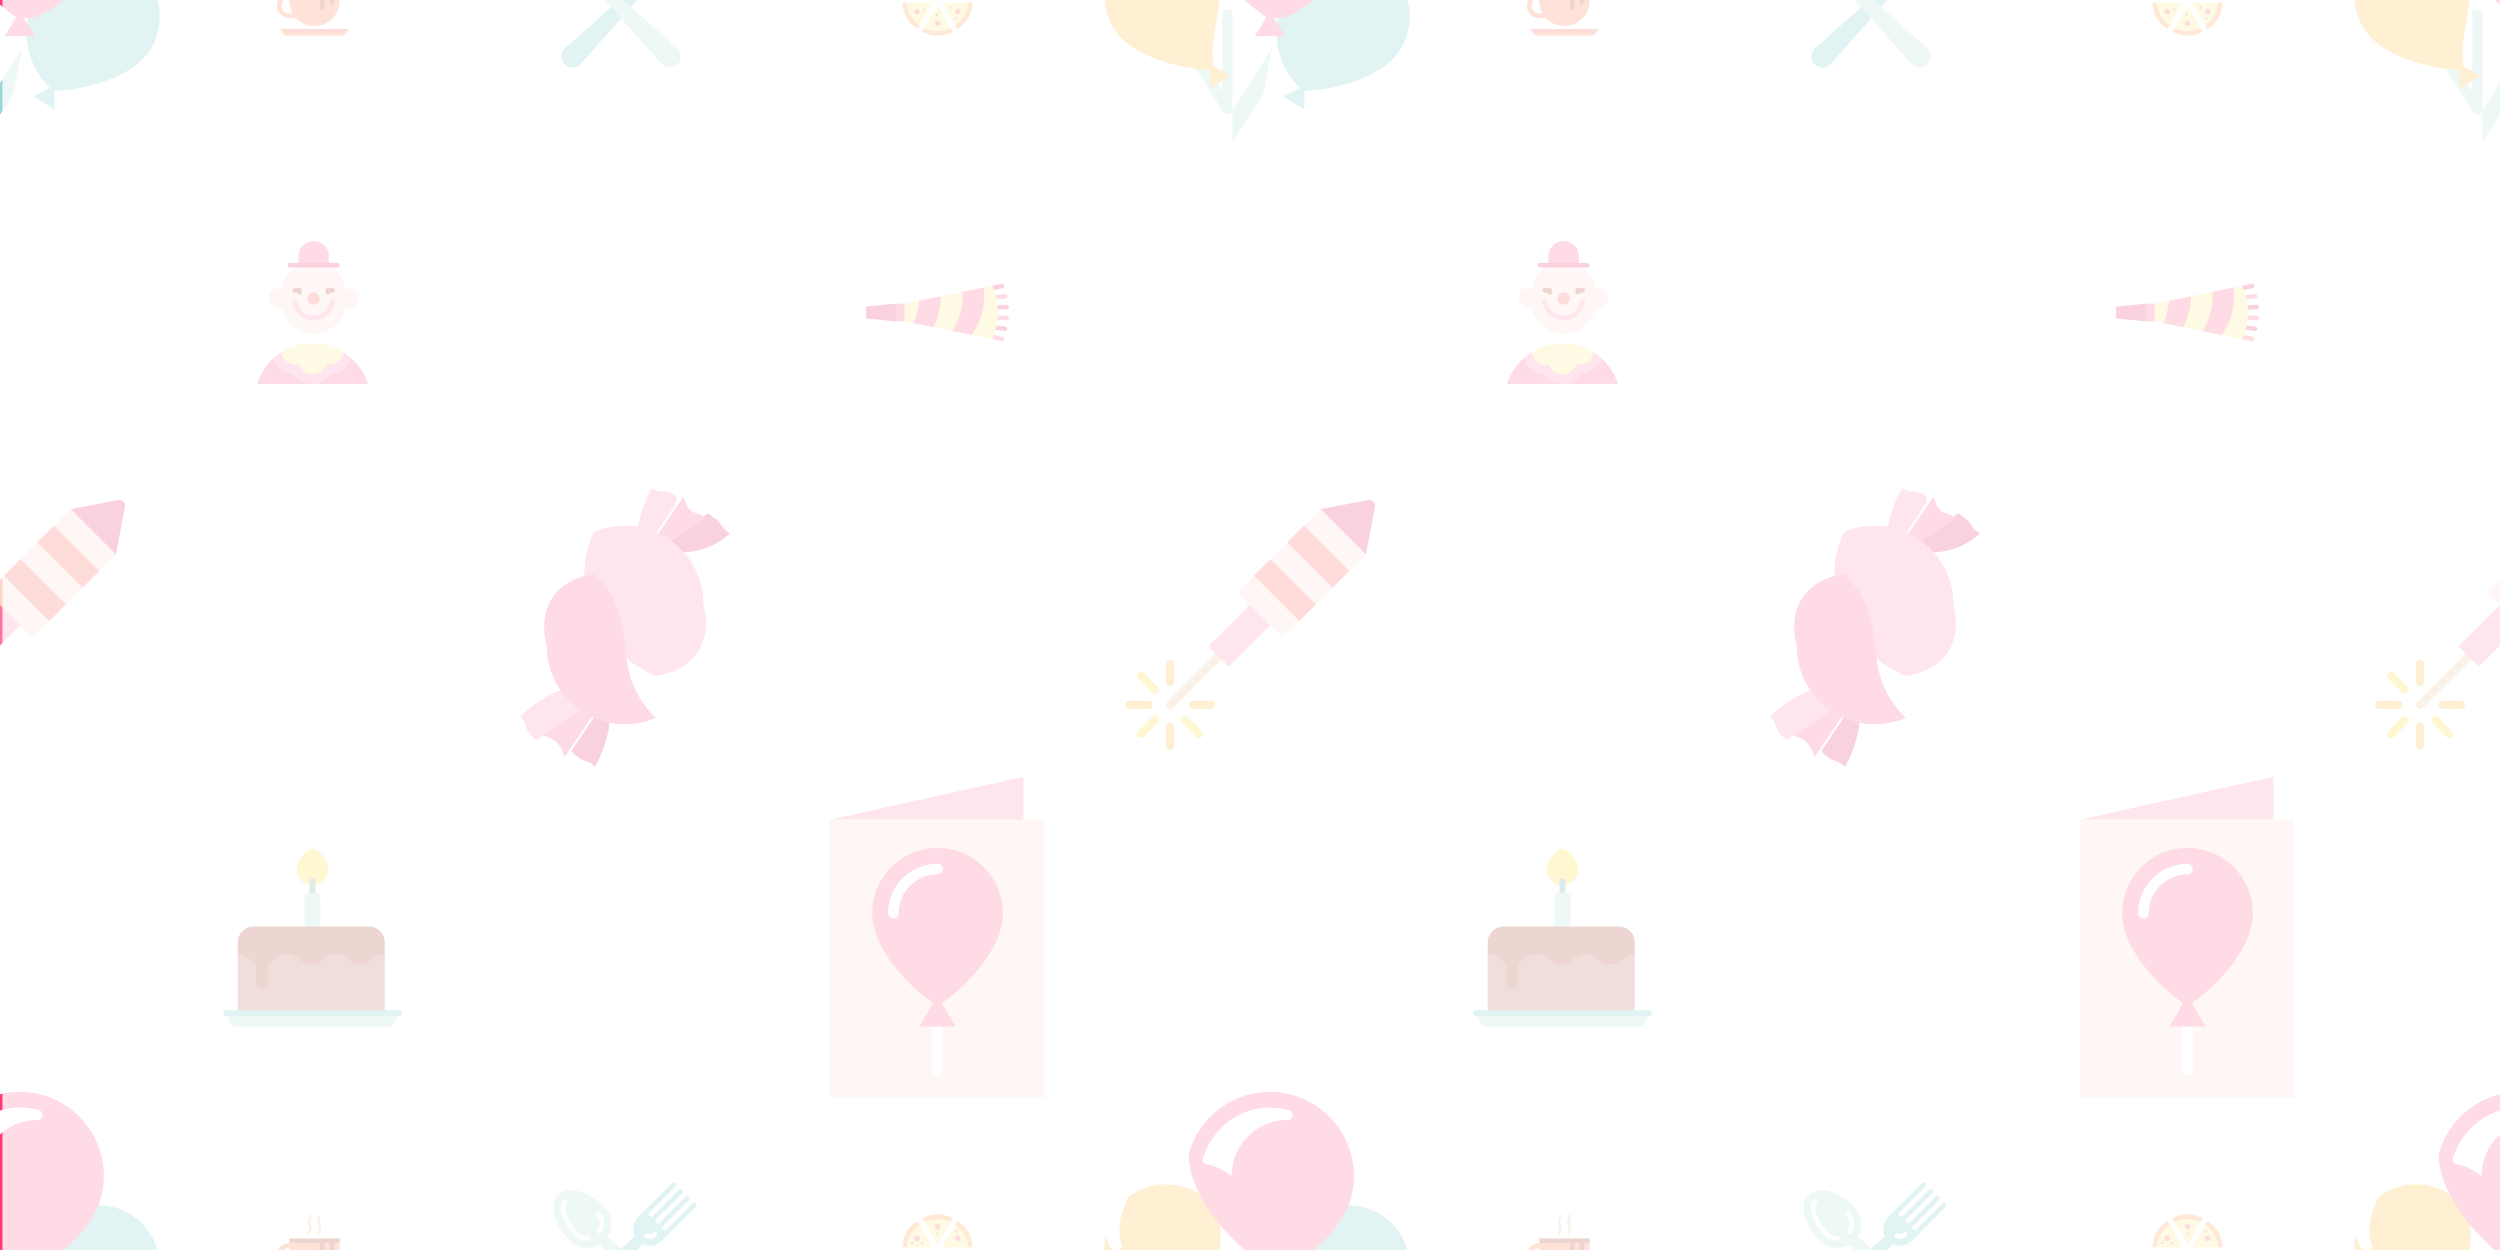
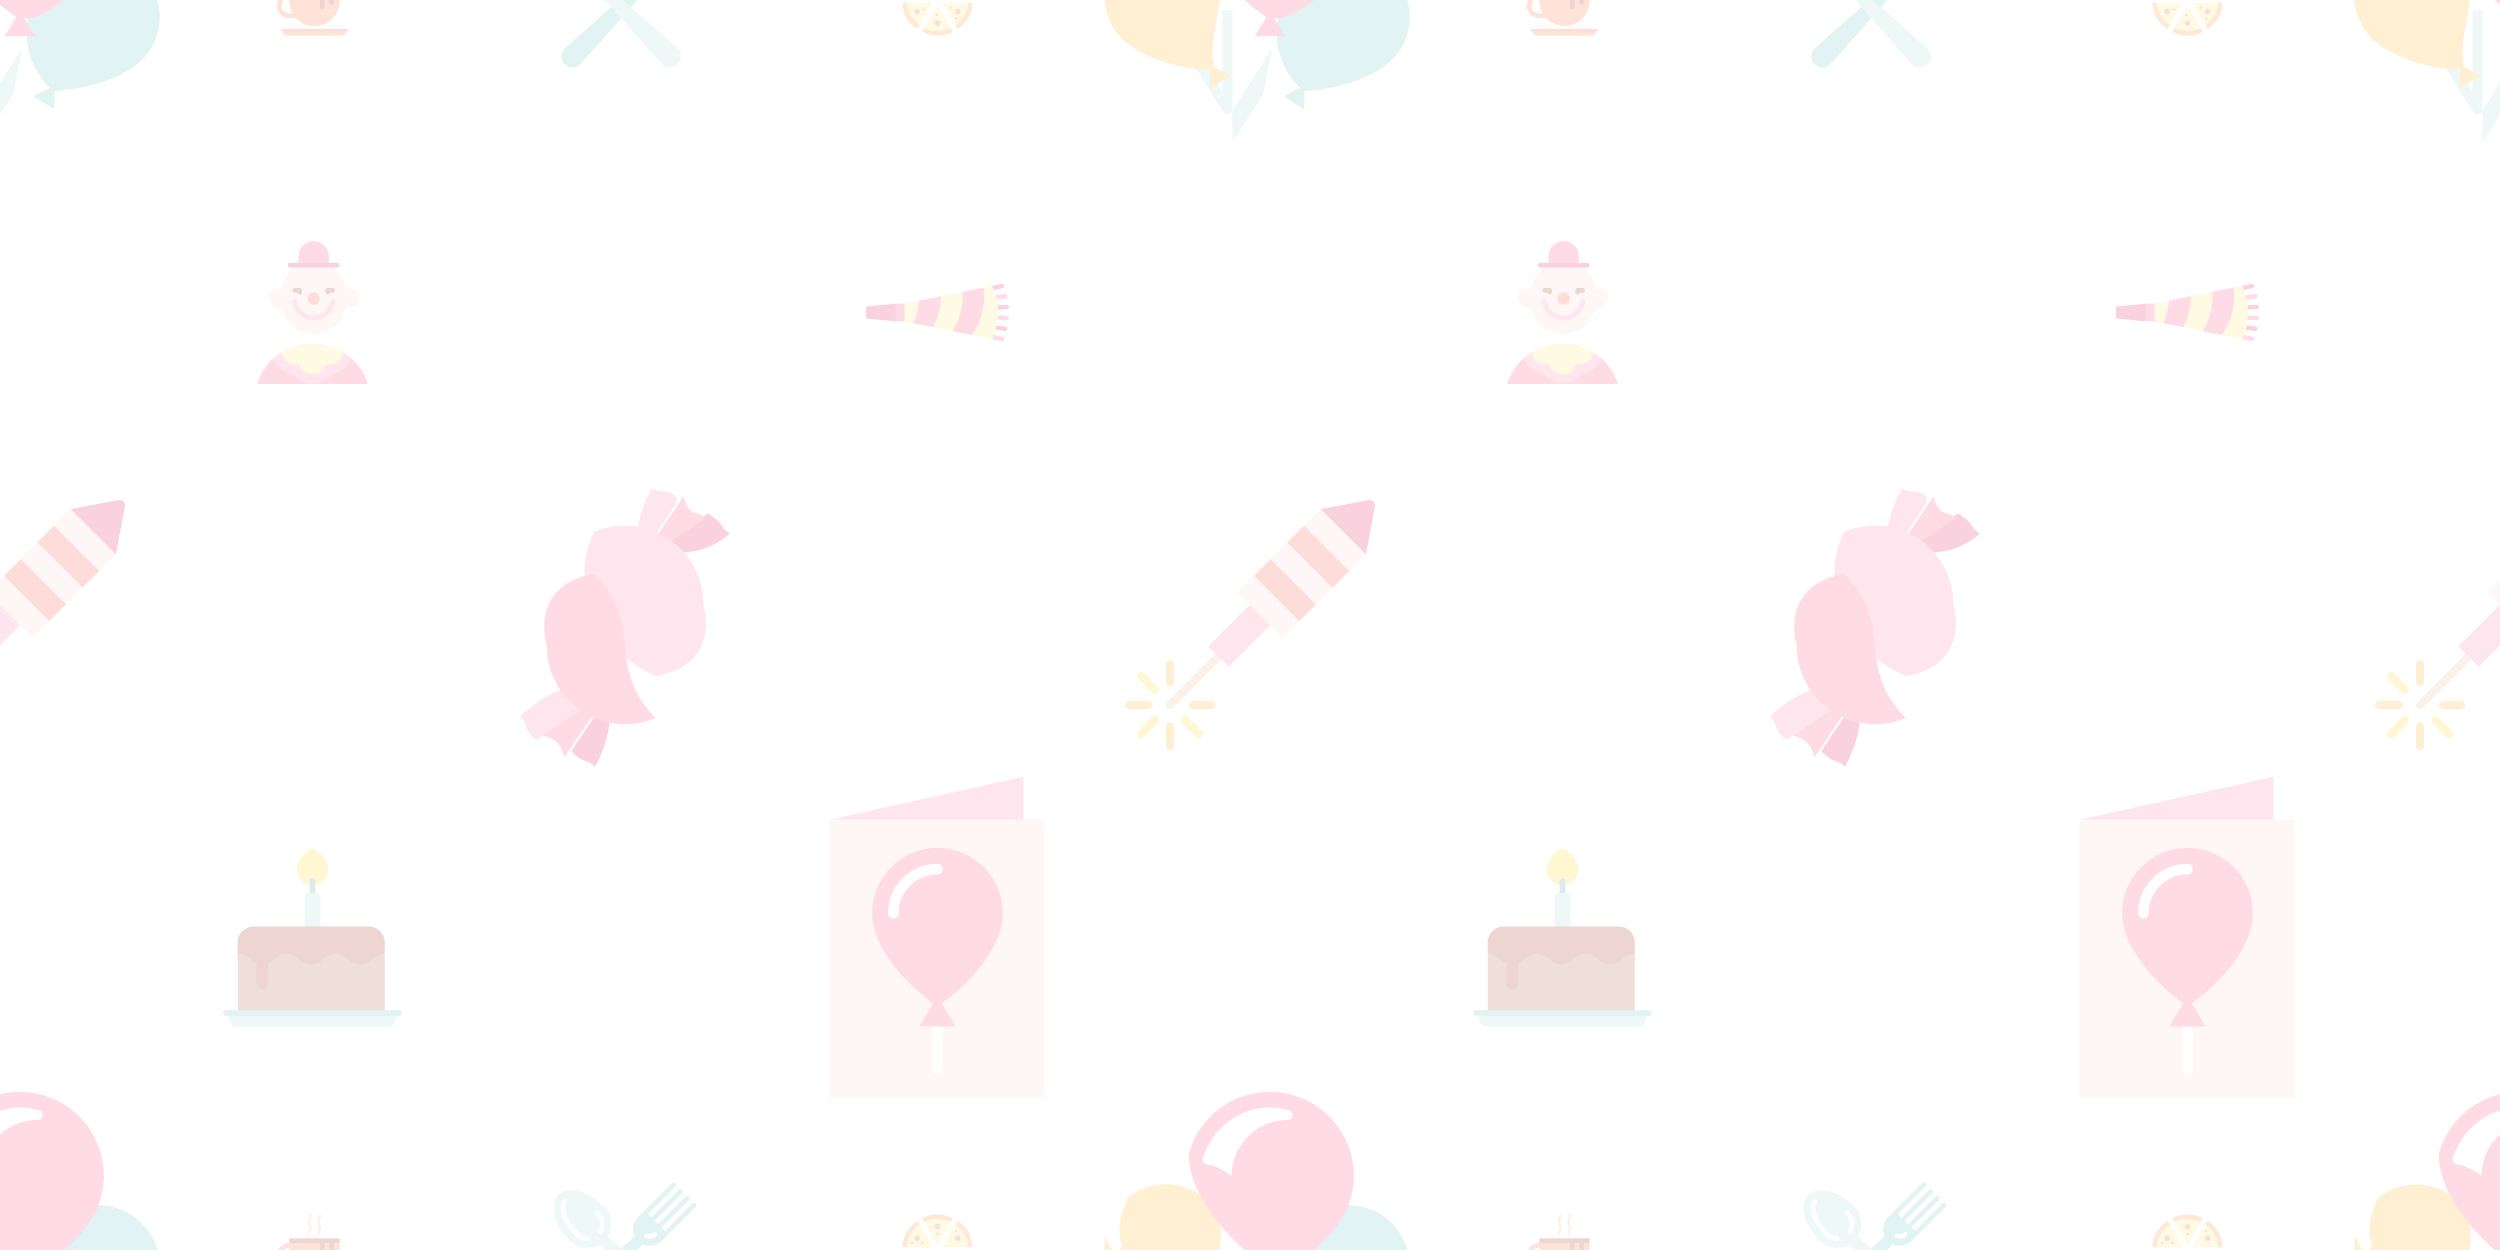
- <svg xmlns="http://www.w3.org/2000/svg" xmlns:ns1="http://pattern.flaticon.com/" xmlns:xlink="http://www.w3.org/1999/xlink" width="700" height="350">
+ <svg xmlns="http://www.w3.org/2000/svg" xmlns:ns1="http://pattern.flaticon.com/" xmlns:xlink="http://www.w3.org/1999/xlink" width="700" height="350" style="">
  <rect id="backgroundrect" width="100%" height="100%" x="0" y="0" fill="none" stroke="none" />
  <defs>
    <g id="L1_530">
      <path d="M3.739,26.257 l-8.643,13.636 V2.861 h-2.819 v22.862 l-8.642,-13.636 l-2.381,1.509 l11.243,17.739 c0.258,0.408 0.708,0.655 1.191,0.655 c0.483,0 0.932,-0.247 1.191,-0.655 l11.243,-17.739 L3.739,26.257 z" fill="#9ad6d4" stroke-width="0" id="svg_1" />
      <path d="M-8.929,-10.363 c-5.086,-8.048 -15.734,-10.449 -23.782,-5.363 c-8.048,5.086 -10.449,15.733 -5.363,23.781 c4.921,7.786 17.849,11.115 26.802,11.518 l0.084,5.196 l5.82,-3.689 l-4.661,-2.293 C-12.149,11.166 -6.095,-1.258 -8.929,-10.363 z" fill="#ffaa0e" stroke-width="0" id="svg_2" />
      <path d="M12.914,-4.51 c5.086,-8.048 15.734,-10.449 23.782,-5.363 c8.048,5.086 10.449,15.734 5.363,23.782 c-4.921,7.786 -17.849,11.115 -26.802,11.518 l-0.084,5.196 l-5.82,-3.689 l4.661,-2.293 C4.938,15.744 5.907,1.958 12.914,-4.51 z" fill="#57bab7" stroke-width="0" id="svg_3" />
      <path d="M-37.839,-0.054 c-0.467,0 -0.924,-0.232 -1.192,-0.655 c-3.84,-6.059 -2.035,-14.112 4.024,-17.952 c0.658,-0.416 1.529,-0.221 1.945,0.436 c0.417,0.658 0.222,1.528 -0.436,1.945 C-34.701,-13.381 -37.805,-7.452 -36.069,-1.9 c0.417,0.658 0.222,1.529 -0.436,1.945 C-37.3,0.014 -37.58,0.015 -37.839,-0.054 z" fill="#ffffff" stroke-width="0" id="svg_4" />
      <path d="M28.273,-14.669 C31.634,-27.213 24.19,-40.106 11.647,-43.467 S-13.79,-39.384 -17.151,-26.84 c0,12.119 12.023,24.907 21.704,31.665 l-3.244,5.306 h8.505 l-3.244,-5.306 C9.576,7.016 25.026,-2.55 28.273,-14.669 z" fill="#ff3776" stroke-width="0" id="svg_5" />
      <path d="M-11.889,-23.922 C-11.889,-23.922 -11.889,-23.922 -11.889,-23.922 c-0.779,0 -1.41,-0.631 -1.41,-1.41 C-10.189,-35.899 0.324,-41.968 10.514,-39.237 c0.778,0 1.41,0.631 1.41,1.41 s-0.631,1.41 -1.41,1.41 c-8.636,0 -15.662,7.025 -15.663,15.661 C-10.31,-24.175 -11.111,-23.713 -11.889,-23.922 z" fill="#ffffff" stroke-width="0" id="svg_6" />
    </g>
    <g id="L1_531">
      <g stroke-width="0" id="svg_7">
        <path d="M81.016,348.047 c-0.939,0 -1.822,0.366 -2.487,1.03 C77.866,349.741 77.5,350.624 77.5,351.564 c0,0.939 0.366,1.822 1.03,2.487 c0.664,0.664 1.547,1.03 2.487,1.03 h1.926 c1.282,1.353 3.096,2.198 5.107,2.198 c3.884,0 7.033,-3.149 7.033,-7.033 V348.047 l-7.033,-0.44 L81.016,348.047 zM81.016,353.762 c-0.587,0 -1.139,-0.229 -1.554,-0.644 c-0.415,-0.415 -0.644,-0.967 -0.644,-1.554 s0.229,-1.139 0.644,-1.554 c0.415,-0.415 0.967,-0.644 1.554,-0.644 v0.879 c0,1.281 0.343,2.482 0.941,3.516 H81.016 z" fill="#fe5d26" stroke-width="0" id="svg_8" />
        <path d="M79.038,358.436 L79.297,359.341 c0.1,0.349 0.478,0.634 0.84,0.634 h15.824 c0.363,0 0.741,-0.285 0.84,-0.634 l0.258,-0.904 H79.038 z" fill="#fe5d26" stroke-width="0" id="svg_9" />
      </g>
      <path d="M97.17,358.766 H78.929 c-0.182,0 -0.33,-0.148 -0.33,-0.33 c0,-0.182 0.148,-0.33 0.33,-0.33 H97.17 c0.182,0 0.33,0.148 0.33,0.33 C97.5,358.618 97.352,358.766 97.17,358.766 z" fill="#f63e31" stroke-width="0" id="svg_10" />
      <g stroke-width="0" id="svg_11">
        <path d="M86.511,345.74 c-0.182,0 -0.33,-0.148 -0.33,-0.33 c-0,-0.502 0.137,-0.764 0.257,-0.995 c0.102,-0.195 0.182,-0.35 0.182,-0.69 c0,-0.34 -0.08,-0.495 -0.182,-0.69 c-0.121,-0.231 -0.257,-0.493 -0.257,-0.995 c-0,-0.502 0.137,-0.764 0.257,-0.995 c0.102,-0.195 0.182,-0.35 0.182,-0.69 c0,-0.182 0.148,-0.33 0.33,-0.33 c0.182,0 0.33,0.148 0.33,0.33 c0,0.502 -0.137,0.764 -0.257,0.995 c-0.102,0.195 -0.182,0.35 -0.182,0.69 s0.08,0.495 0.182,0.69 c0.121,0.231 0.257,0.493 0.257,0.995 c0,0.502 -0.137,0.764 -0.257,0.995 c-0.102,0.195 -0.182,0.349 -0.182,0.69 C86.841,345.592 86.693,345.74 86.511,345.74 z" fill="#e4b780" stroke-width="0" id="svg_12" />
        <path d="M89.148,345.74 c-0.182,0 -0.33,-0.148 -0.33,-0.33 c-0,-0.502 0.137,-0.764 0.257,-0.995 c0.102,-0.195 0.182,-0.35 0.182,-0.69 c0,-0.34 -0.08,-0.495 -0.182,-0.69 c-0.121,-0.231 -0.257,-0.493 -0.257,-0.995 c-0,-0.502 0.137,-0.764 0.257,-0.995 c0.102,-0.195 0.182,-0.35 0.182,-0.69 c0,-0.182 0.148,-0.33 0.33,-0.33 s0.33,0.148 0.33,0.33 c0,0.502 -0.137,0.764 -0.257,0.995 c-0.102,0.195 -0.182,0.35 -0.182,0.69 s0.08,0.495 0.182,0.69 c0.121,0.231 0.257,0.493 0.257,0.995 c0,0.502 -0.137,0.764 -0.257,0.995 c-0.102,0.195 -0.182,0.349 -0.182,0.69 C89.478,345.592 89.33,345.74 89.148,345.74 z" fill="#e4b780" stroke-width="0" id="svg_13" />
      </g>
      <path d="M89.588,352.003 c0,0.364 0.295,0.659 0.659,0.659 s0.659,-0.295 0.659,-0.659 V348.047 h1.319 v2.637 c0,0.364 0.295,0.659 0.659,0.659 s0.659,-0.295 0.659,-0.659 V348.047 h1.538 v-1.319 H81.016 v1.319 h8.571 V352.003 z" fill="#991d06" stroke-width="0" id="svg_14" />
    </g>
    <g id="L1_532">
      <path d="M194.808,336.965 c-0.256,-0.256 -0.672,-0.256 -0.928,0 l-7.688,7.688 l-0.965,-0.965 l7.688,-7.688 c0.256,-0.256 0.256,-0.672 0,-0.928 c-0.256,-0.256 -0.672,-0.256 -0.928,0 l-7.688,7.688 l-0.965,-0.965 l7.688,-7.688 c0.256,-0.256 0.256,-0.672 0,-0.928 c-0.256,-0.256 -0.672,-0.256 -0.928,0 L182.405,340.867 l-0.965,-0.965 l7.688,-7.688 c0.256,-0.256 0.256,-0.672 0,-0.928 c-0.256,-0.256 -0.672,-0.256 -0.928,0 L178.656,340.83 c-1.438,1.438 -1.742,3.581 -0.912,5.317 L158.29,363.414 c-0.065,0.055 -0.129,0.113 -0.191,0.175 c-1.216,1.216 -1.216,3.189 0,4.405 c1.216,1.216 3.189,1.216 4.405,0 c0.062,-0.062 0.12,-0.125 0.175,-0.191 L179.946,348.35 c1.737,0.829 3.879,0.526 5.317,-0.912 L194.808,337.893 C195.064,337.637 195.064,337.222 194.808,336.965 z" fill="#57bab7" stroke-width="0" id="svg_15" />
      <path d="M181.957,346.837 c-0.394,0 -0.792,-0.086 -1.163,-0.263 c-0.327,-0.156 -0.465,-0.548 -0.309,-0.875 c0.156,-0.327 0.548,-0.465 0.875,-0.309 c0.531,0.253 1.167,0.144 1.584,-0.272 c0.256,-0.256 0.672,-0.256 0.928,0 c0.256,0.256 0.256,0.672 -0,0.928 C183.354,346.564 182.66,346.837 181.957,346.837 z" fill="#ffffff" stroke-width="0" id="svg_16" />
      <path d="M169.184,337.893 C164.591,333.3 158.972,331.954 156.336,334.59 S155.047,342.844 159.64,347.438 c2.255,2.255 5.708,2.579 8.309,0.975 l17.211,19.391 c0.055,0.065 0.113,0.129 0.175,0.191 c1.216,1.216 3.189,1.216 4.405,0 c1.216,-1.216 1.216,-3.189 0,-4.405 c-0.062,-0.062 -0.125,-0.12 -0.191,-0.175 L170.159,346.203 C171.763,343.602 171.439,340.149 169.184,337.893 z" fill="#9ad6d4" stroke-width="0" id="svg_17" />
      <path d="M164.41,347.445 c-1.276,0 -2.475,-0.497 -3.377,-1.399 c-1.959,-1.959 -3.325,-4.177 -3.846,-6.247 c-0.425,-1.687 -0.232,-3.043 0.542,-3.817 c0.256,-0.256 0.672,-0.256 0.928,-0 c0.256,0.256 0.256,0.672 0,0.928 c-0.416,0.416 -0.491,1.4 -0.197,2.569 c0.464,1.843 1.707,3.846 3.501,5.639 c0.654,0.654 1.524,1.015 2.45,1.015 c0.363,0 0.656,0.294 0.656,0.656 C165.066,347.151 164.772,347.445 164.41,347.445 zM167.924,345.481 c-0.117,0 -0.236,-0.031 -0.344,-0.098 c-0.308,-0.19 -0.404,-0.594 -0.214,-0.903 c0.846,-1.371 0.639,-3.126 -0.502,-4.268 c-0.256,-0.256 -0.256,-0.672 0,-0.928 c0.256,-0.256 0.672,-0.256 0.928,0 c1.573,1.573 1.857,3.993 0.691,5.884 C168.36,345.371 168.144,345.481 167.924,345.481 z" fill="#ffffff" stroke-width="0" id="svg_18" />
    </g>
    <g id="L1_533">
      <g stroke-width="0" id="svg_19">
        <path d="M258.248,341.139 l0.575,0.995 l7.356,0 l0.574,-0.994 C264.027,339.567 260.792,339.674 258.248,341.139 z" fill="#fe841a" stroke-width="0" id="svg_20" />
        <path d="M256.954,341.888 C254.228,343.461 252.703,346.316 252.7,349.252 l1.151,0 l3.677,-6.369 L256.954,341.888 z" fill="#fe841a" stroke-width="0" id="svg_21" />
        <path d="M253.851,350.747 l-1.149,-0 C252.702,353.894 254.411,356.642 256.952,358.113 l0.575,-0.996 L253.851,350.747 z" fill="#fe841a" stroke-width="0" id="svg_22" />
        <path d="M266.178,357.865 l-7.356,-0 l-0.574,0.994 c2.726,1.574 5.96,1.467 8.504,0.002 L266.178,357.865 z" fill="#fe841a" stroke-width="0" id="svg_23" />
        <path d="M271.149,350.748 l-3.677,6.369 l0.574,0.995 c2.726,-1.573 4.251,-4.428 4.253,-7.364 L271.149,350.748 z" fill="#fe841a" stroke-width="0" id="svg_24" />
        <path d="M268.048,341.887 l-0.575,0.996 l3.677,6.369 l1.149,0 C272.298,346.106 270.589,343.358 268.048,341.887 z" fill="#fe841a" stroke-width="0" id="svg_25" />
      </g>
      <g stroke-width="0" id="svg_26">
        <path d="M266.178,342.135 C265.061,341.612 263.815,341.319 262.5,341.319 c-1.315,0 -2.561,0.293 -3.678,0.816 L262.5,348.505 L266.178,342.135 z" fill="#ffe368" stroke-width="0" id="svg_27" />
        <path d="M257.528,342.883 c-2.051,1.435 -3.452,3.734 -3.677,6.369 l7.354,0 L257.528,342.883 z" fill="#ffe368" stroke-width="0" id="svg_28" />
        <path d="M253.851,350.747 c0.225,2.635 1.626,4.934 3.677,6.369 l3.678,-6.369 L253.851,350.747 z" fill="#ffe368" stroke-width="0" id="svg_29" />
        <path d="M258.822,357.865 c1.117,0.523 2.363,0.816 3.678,0.816 c1.315,0 2.561,-0.293 3.678,-0.816 L262.5,351.495 L258.822,357.865 z" fill="#ffe368" stroke-width="0" id="svg_30" />
        <path d="M271.149,350.748 l-7.354,-0 l3.677,6.369 C269.522,355.682 270.924,353.383 271.149,350.748 z" fill="#ffe368" stroke-width="0" id="svg_31" />
        <path d="M271.149,349.253 c-0.225,-2.635 -1.626,-4.934 -3.677,-6.369 l-3.678,6.369 L271.149,349.253 z" fill="#ffe368" stroke-width="0" id="svg_32" />
      </g>
      <g stroke-width="0" id="svg_33">
        <circle cx="256" cy="140" r="8" fill="#ad4a38" transform="matrix(0.0390625,0,0,0.0390625,252.5,340) " stroke-width="0" id="svg_34" />
        <circle cx="73" cy="206" r="8" fill="#ad4a38" transform="matrix(0.0390625,0,0,0.0390625,252.5,340) " stroke-width="0" id="svg_35" />
        <circle cx="147" cy="205" r="8" fill="#ad4a38" transform="matrix(0.0390625,0,0,0.0390625,252.5,340) " stroke-width="0" id="svg_36" />
        <circle cx="160" cy="324" r="8" fill="#ad4a38" transform="matrix(0.0390625,0,0,0.0390625,252.5,340) " stroke-width="0" id="svg_37" />
        <circle cx="250" cy="363" r="8" fill="#ad4a38" transform="matrix(0.0390625,0,0,0.0390625,252.5,340) " stroke-width="0" id="svg_38" />
        <circle cx="350" cy="311" r="8" fill="#ad4a38" transform="matrix(0.0390625,0,0,0.0390625,252.5,340) " stroke-width="0" id="svg_39" />
        <circle cx="390" cy="388" r="8" fill="#ad4a38" transform="matrix(0.0390625,0,0,0.0390625,252.5,340) " stroke-width="0" id="svg_40" />
        <circle cx="390" cy="122" r="8" fill="#ad4a38" transform="matrix(0.0390625,0,0,0.0390625,252.5,340) " stroke-width="0" id="svg_41" />
      </g>
      <g stroke-width="0" id="svg_42">
        <circle cx="256" cy="88" r="20" fill="#f63e31" transform="matrix(0.0390625,0,0,0.0390625,252.5,340) " stroke-width="0" id="svg_43" />
        <circle cx="110" cy="172" r="20" fill="#f63e31" transform="matrix(0.0390625,0,0,0.0390625,252.5,340) " stroke-width="0" id="svg_44" />
        <circle cx="110" cy="339" r="20" fill="#f63e31" transform="matrix(0.0390625,0,0,0.0390625,252.5,340) " stroke-width="0" id="svg_45" />
        <circle cx="256" cy="423" r="20" fill="#f63e31" transform="matrix(0.0390625,0,0,0.0390625,252.5,340) " stroke-width="0" id="svg_46" />
        <circle cx="401" cy="339" r="20" fill="#f63e31" transform="matrix(0.0390625,0,0,0.0390625,252.5,340) " stroke-width="0" id="svg_47" />
        <circle cx="401" cy="172" r="20" fill="#f63e31" transform="matrix(0.0390625,0,0,0.0390625,252.5,340) " stroke-width="0" id="svg_48" />
      </g>
    </g>
    <g id="L1_534">
      <path d="M99.869,81.561 c-0.732,-0.804 -1.953,-0.94 -3.036,-0.433 c-0.378,-2.984 -2.205,-5.516 -4.753,-6.871 H83.564 c-2.548,1.355 -4.375,3.887 -4.753,6.871 c-1.083,-0.507 -2.305,-0.37 -3.036,0.433 c-0.937,1.03 -0.708,2.765 0.512,3.875 c0.762,0.694 1.792,0.953 2.64,0.818 c0.854,4.13 4.512,7.235 8.895,7.235 s8.042,-3.105 8.895,-7.236 c0.849,0.135 1.878,-0.124 2.64,-0.818 C100.577,84.326 100.806,82.591 99.869,81.561 z" fill="#ffd3c7" stroke-width="0" id="svg_49" />
      <g stroke-width="0" id="svg_50">
        <path d="M83.89,82.463 c-0.318,0 -0.583,-0.225 -0.645,-0.524 h-0.735 c-0.364,0 -0.659,-0.295 -0.659,-0.659 s0.295,-0.659 0.659,-0.659 h1.381 c0.364,0 0.659,0.295 0.659,0.659 v0.524 C84.549,82.168 84.254,82.463 83.89,82.463 z" fill="#991d06" stroke-width="0" id="svg_51" />
        <path d="M91.754,82.463 c-0.364,0 -0.659,-0.295 -0.659,-0.659 v-0.524 c0,-0.364 0.295,-0.659 0.659,-0.659 h1.381 c0.364,0 0.659,0.295 0.659,0.659 s-0.295,0.659 -0.659,0.659 h-0.735 C92.337,82.238 92.072,82.463 91.754,82.463 z" fill="#991d06" stroke-width="0" id="svg_52" />
      </g>
      <path d="M87.822,89.692 c-2.991,0 -5.556,-2.233 -5.966,-5.194 c-0.05,-0.361 0.202,-0.694 0.563,-0.743 c0.359,-0.049 0.694,0.202 0.743,0.563 c0.32,2.312 2.323,4.056 4.66,4.056 s4.34,-1.744 4.66,-4.056 c0.05,-0.361 0.384,-0.612 0.743,-0.563 c0.361,0.05 0.613,0.383 0.563,0.743 C93.378,87.459 90.814,89.692 87.822,89.692 z" fill="#ff709d" stroke-width="0" id="svg_53" />
      <circle cx="260" cy="206" r="22" fill="#f63e31" transform="matrix(0.078125,0,0,0.078125,67.5,67.5) " stroke-width="0" id="svg_54" />
      <g stroke-width="0" id="svg_55">
        <path d="M87.822,67.5 c-2.352,0 -4.258,1.907 -4.258,4.258 v2.499 h8.517 V71.758 C92.08,69.407 90.174,67.5 87.822,67.5 z" fill="#ff3776" stroke-width="0" id="svg_56" />
        <path d="M98.439,100.356 H76.561 c-2.103,1.912 -3.703,4.367 -4.578,7.144 h31.033 C102.142,104.723 100.542,102.268 98.439,100.356 z" fill="#ff3776" stroke-width="0" id="svg_57" />
      </g>
      <path d="M96.164,98.625 H78.836 c-0.809,0.51 -1.57,1.09 -2.275,1.73 c0.133,0.365 0.298,0.72 0.495,1.061 c1.087,1.883 2.981,3.076 5.057,3.3 c1.232,1.686 3.212,2.73 5.386,2.73 c2.175,0 4.155,-1.044 5.386,-2.73 c2.076,-0.224 3.97,-1.417 5.057,-3.3 c0.197,-0.341 0.362,-0.696 0.495,-1.061 C97.734,99.715 96.973,99.136 96.164,98.625 z" fill="#ff709d" stroke-width="0" id="svg_58" />
      <path d="M83.665,102.03 c0.529,1.613 2.045,2.779 3.835,2.779 c1.79,0 3.307,-1.166 3.835,-2.779 c1.661,0.349 3.429,-0.382 4.324,-1.932 c0.27,-0.468 0.436,-0.968 0.505,-1.473 c-2.509,-1.582 -5.48,-2.497 -8.664,-2.497 s-6.156,0.915 -8.664,2.497 c0.069,0.505 0.234,1.005 0.505,1.473 C80.235,101.649 82.003,102.379 83.665,102.03 z" fill="#ffe368" stroke-width="0" id="svg_59" />
      <path d="M94.422,74.916 H81.222 c-0.364,0 -0.659,-0.295 -0.659,-0.659 s0.295,-0.659 0.659,-0.659 H94.422 c0.364,0 0.659,0.295 0.659,0.659 S94.786,74.916 94.422,74.916 z" fill="#e60048" stroke-width="0" id="svg_60" />
    </g>
    <g id="L1_535">
      <path d="M280.693,94.293 l-3.246,-0.66 l-0.248,1.22 l3.246,0.66 c0.042,0.009 0.084,0.013 0.125,0.013 c0.29,0 0.549,-0.203 0.61,-0.499 C281.248,94.69 281.03,94.361 280.693,94.293 z" fill="#ff3776" stroke-width="0" id="svg_61" />
      <path d="M281.506,91.429 l-3.294,-0.402 l-0.151,1.236 l3.294,0.402 c0.026,0.003 0.051,0.005 0.076,0.005 c0.31,0 0.579,-0.232 0.617,-0.547 C282.09,91.781 281.847,91.471 281.506,91.429 z" fill="#e60048" stroke-width="0" id="svg_62" />
      <path d="M281.903,88.412 l-3.32,-0.135 l-0.051,1.244 l3.32,0.135 c0.009,0 0.017,0 0.026,0 c0.332,0 0.608,-0.262 0.622,-0.597 C282.513,88.716 282.246,88.426 281.903,88.412 z" fill="#ff3776" stroke-width="0" id="svg_63" />
      <path d="M278.533,85.479 l0.025,1.245 c0.009,0 0.017,-0 0.026,-0 l3.319,-0.135 c0.344,-0.014 0.611,-0.304 0.597,-0.647 c-0.014,-0.344 -0.303,-0.611 -0.647,-0.597 L278.533,85.479 z" fill="#e60048" stroke-width="0" id="svg_64" />
      <path d="M278.211,83.973 l3.294,-0.402 c0.341,-0.042 0.584,-0.352 0.543,-0.693 c-0.042,-0.341 -0.352,-0.585 -0.693,-0.543 l-3.294,0.402 L278.211,83.973 z" fill="#ff3776" stroke-width="0" id="svg_65" />
      <path d="M280.693,80.707 c0.337,-0.069 0.555,-0.397 0.486,-0.734 c-0.069,-0.337 -0.397,-0.554 -0.734,-0.486 l-3.246,0.66 l0.248,1.22 L280.693,80.707 z" fill="#e60048" stroke-width="0" id="svg_66" />
      <path d="M277.846,80.029 h-0.064 l-2.356,0.479 l-3.421,13.289 l5.777,1.175 l0.064,-0 C279.973,90.231 279.973,84.769 277.846,80.029 z" fill="#ffe368" stroke-width="0" id="svg_67" />
      <path d="M242.5,85.84 L242.5,89.16 L250.802,89.989 L251.632,87.5 L250.802,85.011 z" fill="#e60048" stroke-width="0" id="svg_68" />
      <g stroke-width="0" id="svg_69">
        <path d="M250.819,85.01 L250.802,85.011 L250.802,89.989 L250.819,89.991 L253.292,89.991 L254.122,87.5 L253.292,85.01 z" fill="#ff3776" stroke-width="0" id="svg_70" />
        <path d="M275.426,80.508 l-5.945,1.209 l-2.799,10.997 l5.323,1.083 C274.821,89.992 276.056,85.207 275.426,80.508 z" fill="#ff3776" stroke-width="0" id="svg_71" />
      </g>
      <path d="M269.481,81.717 l-6.026,1.226 l-2.194,8.669 l5.42,1.103 C268.752,89.446 269.738,85.583 269.481,81.717 z" fill="#ffe368" stroke-width="0" id="svg_72" />
      <path d="M257.302,84.194 l-1.591,6.289 l5.55,1.129 c1.434,-2.659 2.19,-5.644 2.194,-8.669 L257.302,84.194 z" fill="#ff3776" stroke-width="0" id="svg_73" />
      <path d="M253.292,85.01 v4.981 l2.419,0.492 c0.899,-1.983 1.439,-4.115 1.591,-6.289 L253.292,85.01 z" fill="#ffe368" stroke-width="0" id="svg_74" />
    </g>
    <g id="L1_536">
      <path d="M326.803,198.197 c-0.443,-0.443 -0.443,-1.162 0,-1.605 l14.546,-14.546 c0.443,-0.443 1.162,-0.443 1.605,0 c0.443,0.443 0.443,1.162 0,1.605 L328.409,198.197 C327.965,198.64 327.246,198.64 326.803,198.197 z" fill="#e4b780" stroke-width="0" id="svg_75" />
      <rect x="171" y="245" width="131" height="59" transform="matrix(-0.09667364,0.09667364,-0.09667364,-0.09667364,396.9561,181.132) " fill="#ff709d" stroke-width="0" id="svg_76" />
      <path d="M346.427,165.888 L359.112,178.573 L363.783,173.902 L359.581,165.419 L351.098,161.217 z" fill="#ffd3c7" stroke-width="0" id="svg_77" />
      <path d="M351.098,161.217 L363.783,173.902 L368.454,169.232 L364.252,160.748 L355.768,156.546 z" fill="#f63e31" stroke-width="0" id="svg_78" />
      <path d="M360.439,151.876 L355.768,156.546 L368.454,169.232 L373.124,164.561 L368.922,156.078 z" fill="#ffd3c7" stroke-width="0" id="svg_79" />
      <path d="M377.795,159.89 L373.593,151.407 L365.11,147.205 L360.439,151.876 L373.124,164.561 z" fill="#f63e31" stroke-width="0" id="svg_80" />
      <path d="M382.466,155.219 L378.468,146.532 L369.781,142.534 L365.11,147.205 L377.795,159.89 z" fill="#ffd3c7" stroke-width="0" id="svg_81" />
      <path d="M318.692,206.308 c-0.443,-0.443 -0.443,-1.162 0,-1.605 l3.857,-3.857 c0.443,-0.443 1.162,-0.443 1.605,0 c0.443,0.443 0.443,1.162 0,1.605 l-3.857,3.857 C319.854,206.751 319.135,206.751 318.692,206.308 z" fill="#ffd102" stroke-width="0" id="svg_82" />
      <path d="M326.803,209.667 c-0.205,-0.205 -0.332,-0.489 -0.332,-0.803 v-5.455 c0,-0.627 0.508,-1.135 1.135,-1.135 c0.627,0 1.135,0.508 1.135,1.135 v5.455 c0,0.627 -0.508,1.135 -1.135,1.135 C327.292,210 327.009,209.873 326.803,209.667 z" fill="#ffaa0e" stroke-width="0" id="svg_83" />
      <path d="M334.914,206.308 l-3.858,-3.858 c-0.443,-0.443 -0.443,-1.162 0,-1.605 c0.443,-0.443 1.162,-0.443 1.605,0 l3.858,3.858 c0.443,0.443 0.443,1.162 0,1.605 C336.076,206.751 335.357,206.751 334.914,206.308 z" fill="#ffd102" stroke-width="0" id="svg_84" />
      <g stroke-width="0" id="svg_85">
        <path d="M333.224,198.197 c-0.205,-0.205 -0.332,-0.489 -0.332,-0.803 c0,-0.627 0.508,-1.135 1.135,-1.135 h5.049 c0.627,0 1.135,0.509 1.135,1.135 c0,0.627 -0.508,1.135 -1.135,1.135 H334.027 C333.714,198.529 333.43,198.402 333.224,198.197 z" fill="#ffaa0e" stroke-width="0" id="svg_86" />
        <path d="M326.803,191.776 c-0.205,-0.205 -0.332,-0.489 -0.332,-0.803 v-5.05 c0,-0.627 0.508,-1.135 1.135,-1.135 c0.627,0 1.135,0.508 1.135,1.135 v5.05 c0,0.627 -0.508,1.135 -1.135,1.135 C327.292,192.108 327.009,191.981 326.803,191.776 z" fill="#ffaa0e" stroke-width="0" id="svg_87" />
      </g>
      <path d="M322.55,193.943 l-3.858,-3.858 c-0.443,-0.443 -0.443,-1.162 0,-1.605 c0.443,-0.443 1.162,-0.443 1.605,0 l3.858,3.858 c0.443,0.443 0.443,1.162 0,1.605 S322.993,194.387 322.55,193.943 z" fill="#ffd102" stroke-width="0" id="svg_88" />
      <path d="M315.332,198.197 C315.127,197.991 315,197.708 315,197.394 c0,-0.627 0.508,-1.135 1.135,-1.135 h5.455 c0.627,0 1.135,0.508 1.135,1.135 c0,0.627 -0.508,1.135 -1.135,1.135 H316.135 C315.822,198.529 315.538,198.402 315.332,198.197 z" fill="#ffaa0e" stroke-width="0" id="svg_89" />
      <path d="M384.957,142.007 c0.251,-1.332 -0.633,-2.216 -1.964,-1.964 l-13.212,2.491 l12.685,12.685 L384.957,142.007 z" fill="#e60048" stroke-width="0" id="svg_90" />
    </g>
    <g id="L1_537">
      <path d="M188.781,138.524 C186.052,136.948 185.258,138.324 182.528,136.748 c0,0 -4.788,8.128 -4.084,15.786 l1.84,1.84 l8.725,-12.988 C189.903,139.282 189.447,138.909 188.781,138.524 z" fill="#ff709d" stroke-width="0" id="svg_91" />
      <path d="M199.698,144.827 c-0.526,-0.526 -0.987,-0.858 -1.417,-1.091 l-12.988,8.726 l1.84,1.84 C197.518,156.32 204.363,149.354 204.363,149.354 C201.634,147.779 202.428,146.403 199.698,144.827 z" fill="#e60048" stroke-width="0" id="svg_92" />
      <path d="M193.446,143.051 c-1.627,-1.627 -1.405,-2.644 -2.129,-3.973 l-8.725,12.988 l1.84,1.84 l12.988,-8.726 C196.466,143.748 195.508,144.242 193.446,143.051 z" fill="#ff3776" stroke-width="0" id="svg_93" />
      <path d="M161.219,211.476 c2.153,2.153 3.237,1.068 5.39,3.22 c0,0 4.803,-8.154 4.08,-15.824 l-1.822,-1.822 l-8.739,13.009 C160.097,210.718 160.553,211.091 161.219,211.476 z" fill="#e60048" stroke-width="0" id="svg_94" />
      <path d="M152.011,205.884 c1.329,0.724 2.346,0.502 3.973,2.129 c1.627,1.627 1.405,2.644 2.129,3.973 l8.739,-13.009 l-1.833,-1.833 L152.011,205.884 z" fill="#ff3776" stroke-width="0" id="svg_95" />
      <g stroke-width="0" id="svg_96">
        <path d="M160.369,192.325 C152.504,193.658 145.637,200.646 145.637,200.646 c2.153,2.153 1.068,3.237 3.22,5.39 c0.526,0.526 0.987,0.858 1.417,1.091 l13.009,-8.74 L160.369,192.325 z" fill="#ff709d" stroke-width="0" id="svg_97" />
        <path d="M196.929,169.114 c0,-12.106 -9.814,-21.919 -21.919,-21.919 c-3.067,0 -5.987,0.631 -8.637,1.769 c-6.904,13.492 -0.679,32.592 17.245,40.314 C195.95,187.402 199.354,178.164 196.929,169.114 z" fill="#ff709d" stroke-width="0" id="svg_98" />
      </g>
      <path d="M153.091,180.861 c0,12.106 9.814,21.919 21.919,21.919 c3.056,0 5.965,-0.626 8.607,-1.755 c-14.36,-14.395 -2.875,-25.918 -17.245,-40.314 C154.061,162.597 150.669,171.822 153.091,180.861 z" fill="#ff3776" stroke-width="0" id="svg_99" />
    </g>
    <g id="L1_538">
      <path d="M83.104,243.438 c0,-2.34 1.809,-4.807 4.396,-5.938 c2.587,1.131 4.396,3.598 4.396,5.938 c0,2.428 -1.968,4.396 -4.396,4.396 S83.104,245.865 83.104,243.438 L83.104,243.438 z" fill="#ffd102" stroke-width="0" id="svg_100" />
      <path d="M87.5,245.886 c-0.455,0 -0.824,0.369 -0.824,0.824 v4.396 h1.648 V246.71 C88.324,246.255 87.955,245.886 87.5,245.886 z" fill="#459492" stroke-width="0" id="svg_101" />
      <path d="M88.599,250.006 h-2.198 c-0.604,0 -1.099,0.495 -1.099,1.099 v9.417 h4.396 v-9.417 C89.698,250.501 89.203,250.006 88.599,250.006 z" fill="#9ad6d4" stroke-width="0" id="svg_102" />
      <path d="M66.561,267.115 L66.561,283.654 L107.733,283.654 L107.733,267.115 L87.5,264.918 z" fill="#ad4a38" stroke-width="0" id="svg_103" />
      <path d="M103.338,259.423 H70.957 c-2.418,0 -4.396,1.978 -4.396,4.396 v3.297 c2.771,0 3.304,1.884 5.213,2.608 c-0,0 -0,5.636 -0,5.636 c0,0.91 0.738,1.648 1.648,1.648 s1.648,-0.738 1.648,-1.648 V269.724 c1.91,-0.725 2.443,-2.608 5.213,-2.608 c3.431,0 3.431,2.888 6.862,2.888 c3.431,0 3.431,-2.888 6.862,-2.888 c3.431,0 3.431,2.888 6.863,2.888 s3.431,-2.888 6.863,-2.888 v-3.297 C107.733,261.401 105.755,259.423 103.338,259.423 z" fill="#991d06" stroke-width="0" id="svg_104" />
      <path d="M63.599,283.654 l0.646,2.261 C64.494,286.787 65.44,287.5 66.346,287.5 h42.308 c0.907,0 1.852,-0.713 2.101,-1.585 l0.646,-2.261 H63.599 z" fill="#9ad6d4" stroke-width="0" id="svg_105" />
      <path d="M111.676,284.478 H63.324 c-0.455,0 -0.824,-0.369 -0.824,-0.824 s0.369,-0.824 0.824,-0.824 H111.676 c0.455,0 0.824,0.369 0.824,0.824 S112.131,284.478 111.676,284.478 z" fill="#57bab7" stroke-width="0" id="svg_106" />
    </g>
    <g id="L1_539">
      <path d="M232.436,229.5 L286.562,231.478 L286.562,217.5 z" fill="#ff709d" stroke-width="0" id="svg_107" />
      <rect x="84" y="68" width="342" height="443" fill="#ffd3c7" transform="matrix(0.1757823,0,0,0.1757823,217.5,217.5) " stroke-width="0" id="svg_108" />
      <path d="M261.016,285.927 v13.661 c0,0.819 0.664,1.484 1.484,1.484 c0.819,0 1.484,-0.664 1.484,-1.484 v-13.661 H261.016 z" fill="#ffffff" stroke-width="0" id="svg_109" />
      <path d="M280.796,255.709 c0,-10.105 -8.192,-18.297 -18.297,-18.297 S244.203,245.604 244.203,255.709 c0,9.592 9.35,19.704 17.073,25.219 l-3.859,6.482 h10.164 l-3.859,-6.482 C271.447,275.413 280.796,265.301 280.796,255.709 z" fill="#ff3776" stroke-width="0" id="svg_110" />
      <path d="M250.137,257.193 c-0.819,0 -1.484,-0.664 -1.484,-1.484 c0,-7.635 6.211,-13.846 13.846,-13.846 c0.819,0 1.484,0.664 1.484,1.484 s-0.664,1.484 -1.484,1.484 c-5.999,0 -10.879,4.88 -10.879,10.879 C251.62,256.529 250.956,257.193 250.137,257.193 z" fill="#ffffff" stroke-width="0" id="svg_111" />
    </g>
  </defs>
  <g class="currentLayer" style="">
    <rect x="0px" y="0px" width="100%" height="100%" opacity="1" fill="#ffffff" id="svg_112" />
    <g ns1:class="KUsePattern" id="svg_113">
      <pattern id="pattern_L1_530" width="350" height="350" patternUnits="userSpaceOnUse">
        <use xlink:href="#L1_530" x="-350" y="-350" id="svg_114" />
        <use xlink:href="#L1_530" x="0" y="-350" id="svg_115" />
        <use xlink:href="#L1_530" x="350" y="-350" id="svg_116" />
        <use xlink:href="#L1_530" x="-350" y="0" id="svg_117" />
        <use xlink:href="#L1_530" x="0" y="0" id="svg_118" />
        <use xlink:href="#L1_530" x="350" y="0" id="svg_119" />
        <use xlink:href="#L1_530" x="-350" y="350" id="svg_120" />
        <use xlink:href="#L1_530" x="0" y="350" id="svg_121" />
        <use xlink:href="#L1_530" x="350" y="350" id="svg_122" />
      </pattern>
      <rect x="0" y="0" width="100%" height="100%" fill="url(#pattern_L1_530)" id="svg_123" />
    </g>
    <g ns1:class="KUsePattern" id="svg_124">
      <pattern id="pattern_L1_531" width="350" height="350" patternUnits="userSpaceOnUse">
        <use xlink:href="#L1_531" x="-350" y="-350" id="svg_125" />
        <use xlink:href="#L1_531" x="0" y="-350" id="svg_126" />
        <use xlink:href="#L1_531" x="350" y="-350" id="svg_127" />
        <use xlink:href="#L1_531" x="-350" y="0" id="svg_128" />
        <use xlink:href="#L1_531" x="0" y="0" id="svg_129" />
        <use xlink:href="#L1_531" x="350" y="0" id="svg_130" />
        <use xlink:href="#L1_531" x="-350" y="350" id="svg_131" />
        <use xlink:href="#L1_531" x="0" y="350" id="svg_132" />
        <use xlink:href="#L1_531" x="350" y="350" id="svg_133" />
      </pattern>
      <rect x="0" y="0" width="100%" height="100%" fill="url(#pattern_L1_531)" id="svg_134" />
    </g>
    <g ns1:class="KUsePattern" id="svg_135">
      <pattern id="pattern_L1_532" width="350" height="350" patternUnits="userSpaceOnUse">
        <use xlink:href="#L1_532" x="-350" y="-350" id="svg_136" />
        <use xlink:href="#L1_532" x="0" y="-350" id="svg_137" />
        <use xlink:href="#L1_532" x="350" y="-350" id="svg_138" />
        <use xlink:href="#L1_532" x="-350" y="0" id="svg_139" />
        <use xlink:href="#L1_532" x="0" y="0" id="svg_140" />
        <use xlink:href="#L1_532" x="350" y="0" id="svg_141" />
        <use xlink:href="#L1_532" x="-350" y="350" id="svg_142" />
        <use xlink:href="#L1_532" x="0" y="350" id="svg_143" />
        <use xlink:href="#L1_532" x="350" y="350" id="svg_144" />
      </pattern>
      <rect x="0" y="0" width="100%" height="100%" fill="url(#pattern_L1_532)" id="svg_145" />
    </g>
    <g ns1:class="KUsePattern" id="svg_146">
      <pattern id="pattern_L1_533" width="350" height="350" patternUnits="userSpaceOnUse">
        <use xlink:href="#L1_533" x="-350" y="-350" id="svg_147" />
        <use xlink:href="#L1_533" x="0" y="-350" id="svg_148" />
        <use xlink:href="#L1_533" x="350" y="-350" id="svg_149" />
        <use xlink:href="#L1_533" x="-350" y="0" id="svg_150" />
        <use xlink:href="#L1_533" x="0" y="0" id="svg_151" />
        <use xlink:href="#L1_533" x="350" y="0" id="svg_152" />
        <use xlink:href="#L1_533" x="-350" y="350" id="svg_153" />
        <use xlink:href="#L1_533" x="0" y="350" id="svg_154" />
        <use xlink:href="#L1_533" x="350" y="350" id="svg_155" />
      </pattern>
      <rect x="0" y="0" width="100%" height="100%" fill="url(#pattern_L1_533)" id="svg_156" />
    </g>
    <g ns1:class="KUsePattern" id="svg_157">
      <pattern id="pattern_L1_534" width="350" height="350" patternUnits="userSpaceOnUse">
        <use xlink:href="#L1_534" x="-350" y="-350" id="svg_158" />
        <use xlink:href="#L1_534" x="0" y="-350" id="svg_159" />
        <use xlink:href="#L1_534" x="350" y="-350" id="svg_160" />
        <use xlink:href="#L1_534" x="-350" y="0" id="svg_161" />
        <use xlink:href="#L1_534" x="0" y="0" id="svg_162" />
        <use xlink:href="#L1_534" x="350" y="0" id="svg_163" />
        <use xlink:href="#L1_534" x="-350" y="350" id="svg_164" />
        <use xlink:href="#L1_534" x="0" y="350" id="svg_165" />
        <use xlink:href="#L1_534" x="350" y="350" id="svg_166" />
      </pattern>
      <rect x="0" y="0" width="100%" height="100%" fill="url(#pattern_L1_534)" id="svg_167" />
    </g>
    <g ns1:class="KUsePattern" id="svg_168">
      <pattern id="pattern_L1_535" width="350" height="350" patternUnits="userSpaceOnUse">
        <use xlink:href="#L1_535" x="-350" y="-350" id="svg_169" />
        <use xlink:href="#L1_535" x="0" y="-350" id="svg_170" />
        <use xlink:href="#L1_535" x="350" y="-350" id="svg_171" />
        <use xlink:href="#L1_535" x="-350" y="0" id="svg_172" />
        <use xlink:href="#L1_535" x="0" y="0" id="svg_173" />
        <use xlink:href="#L1_535" x="350" y="0" id="svg_174" />
        <use xlink:href="#L1_535" x="-350" y="350" id="svg_175" />
        <use xlink:href="#L1_535" x="0" y="350" id="svg_176" />
        <use xlink:href="#L1_535" x="350" y="350" id="svg_177" />
      </pattern>
      <rect x="0" y="0" width="100%" height="100%" fill="url(#pattern_L1_535)" id="svg_178" />
    </g>
    <g ns1:class="KUsePattern" id="svg_179">
      <pattern id="pattern_L1_536" width="350" height="350" patternUnits="userSpaceOnUse">
        <use xlink:href="#L1_536" x="-350" y="-350" id="svg_180" />
        <use xlink:href="#L1_536" x="0" y="-350" id="svg_181" />
        <use xlink:href="#L1_536" x="350" y="-350" id="svg_182" />
        <use xlink:href="#L1_536" x="-350" y="0" id="svg_183" />
        <use xlink:href="#L1_536" x="0" y="0" id="svg_184" />
        <use xlink:href="#L1_536" x="350" y="0" id="svg_185" />
        <use xlink:href="#L1_536" x="-350" y="350" id="svg_186" />
        <use xlink:href="#L1_536" x="0" y="350" id="svg_187" />
        <use xlink:href="#L1_536" x="350" y="350" id="svg_188" />
      </pattern>
      <rect x="0" y="0" width="100%" height="100%" fill="url(#pattern_L1_536)" id="svg_189" />
    </g>
    <g ns1:class="KUsePattern" id="svg_190">
      <pattern id="pattern_L1_537" width="350" height="350" patternUnits="userSpaceOnUse">
        <use xlink:href="#L1_537" x="-350" y="-350" id="svg_191" />
        <use xlink:href="#L1_537" x="0" y="-350" id="svg_192" />
        <use xlink:href="#L1_537" x="350" y="-350" id="svg_193" />
        <use xlink:href="#L1_537" x="-350" y="0" id="svg_194" />
        <use xlink:href="#L1_537" x="0" y="0" id="svg_195" />
        <use xlink:href="#L1_537" x="350" y="0" id="svg_196" />
        <use xlink:href="#L1_537" x="-350" y="350" id="svg_197" />
        <use xlink:href="#L1_537" x="0" y="350" id="svg_198" />
        <use xlink:href="#L1_537" x="350" y="350" id="svg_199" />
      </pattern>
      <rect x="0" y="0" width="100%" height="100%" fill="url(#pattern_L1_537)" id="svg_200" />
    </g>
    <g ns1:class="KUsePattern" id="svg_201">
      <pattern id="pattern_L1_538" width="350" height="350" patternUnits="userSpaceOnUse">
        <use xlink:href="#L1_538" x="-350" y="-350" id="svg_202" />
        <use xlink:href="#L1_538" x="0" y="-350" id="svg_203" />
        <use xlink:href="#L1_538" x="350" y="-350" id="svg_204" />
        <use xlink:href="#L1_538" x="-350" y="0" id="svg_205" />
        <use xlink:href="#L1_538" x="0" y="0" id="svg_206" />
        <use xlink:href="#L1_538" x="350" y="0" id="svg_207" />
        <use xlink:href="#L1_538" x="-350" y="350" id="svg_208" />
        <use xlink:href="#L1_538" x="0" y="350" id="svg_209" />
        <use xlink:href="#L1_538" x="350" y="350" id="svg_210" />
      </pattern>
      <rect x="0" y="0" width="100%" height="100%" fill="url(#pattern_L1_538)" id="svg_211" />
    </g>
    <g ns1:class="KUsePattern" id="svg_212">
      <pattern id="pattern_L1_539" width="350" height="350" patternUnits="userSpaceOnUse">
        <use xlink:href="#L1_539" x="-350" y="-350" id="svg_213" />
        <use xlink:href="#L1_539" x="0" y="-350" id="svg_214" />
        <use xlink:href="#L1_539" x="350" y="-350" id="svg_215" />
        <use xlink:href="#L1_539" x="-350" y="0" id="svg_216" />
        <use xlink:href="#L1_539" x="0" y="0" id="svg_217" />
        <use xlink:href="#L1_539" x="350" y="0" id="svg_218" />
        <use xlink:href="#L1_539" x="-350" y="350" id="svg_219" />
        <use xlink:href="#L1_539" x="0" y="350" id="svg_220" />
        <use xlink:href="#L1_539" x="350" y="350" id="svg_221" />
      </pattern>
      <rect x="0" y="0" width="100%" height="100%" fill="url(#pattern_L1_539)" id="svg_222" />
    </g>
-     <rect fill="#ffffff" stroke-dashoffset="" fill-rule="nonzero" id="svg_223" x="0.685" y="-0.342" width="700.205" height="350.739" style="color: rgb(0, 0, 0);" class="selected" opacity="0.82" stroke="none" fill-opacity="1" />
+     <rect fill="#ffffff" stroke-dashoffset="" fill-rule="nonzero" id="svg_223" x="-0.685" y="-0.342" width="701.575" height="350.739" style="color: rgb(0, 0, 0);" class="selected" opacity="0.82" stroke="none" fill-opacity="1" />
  </g>
</svg>
